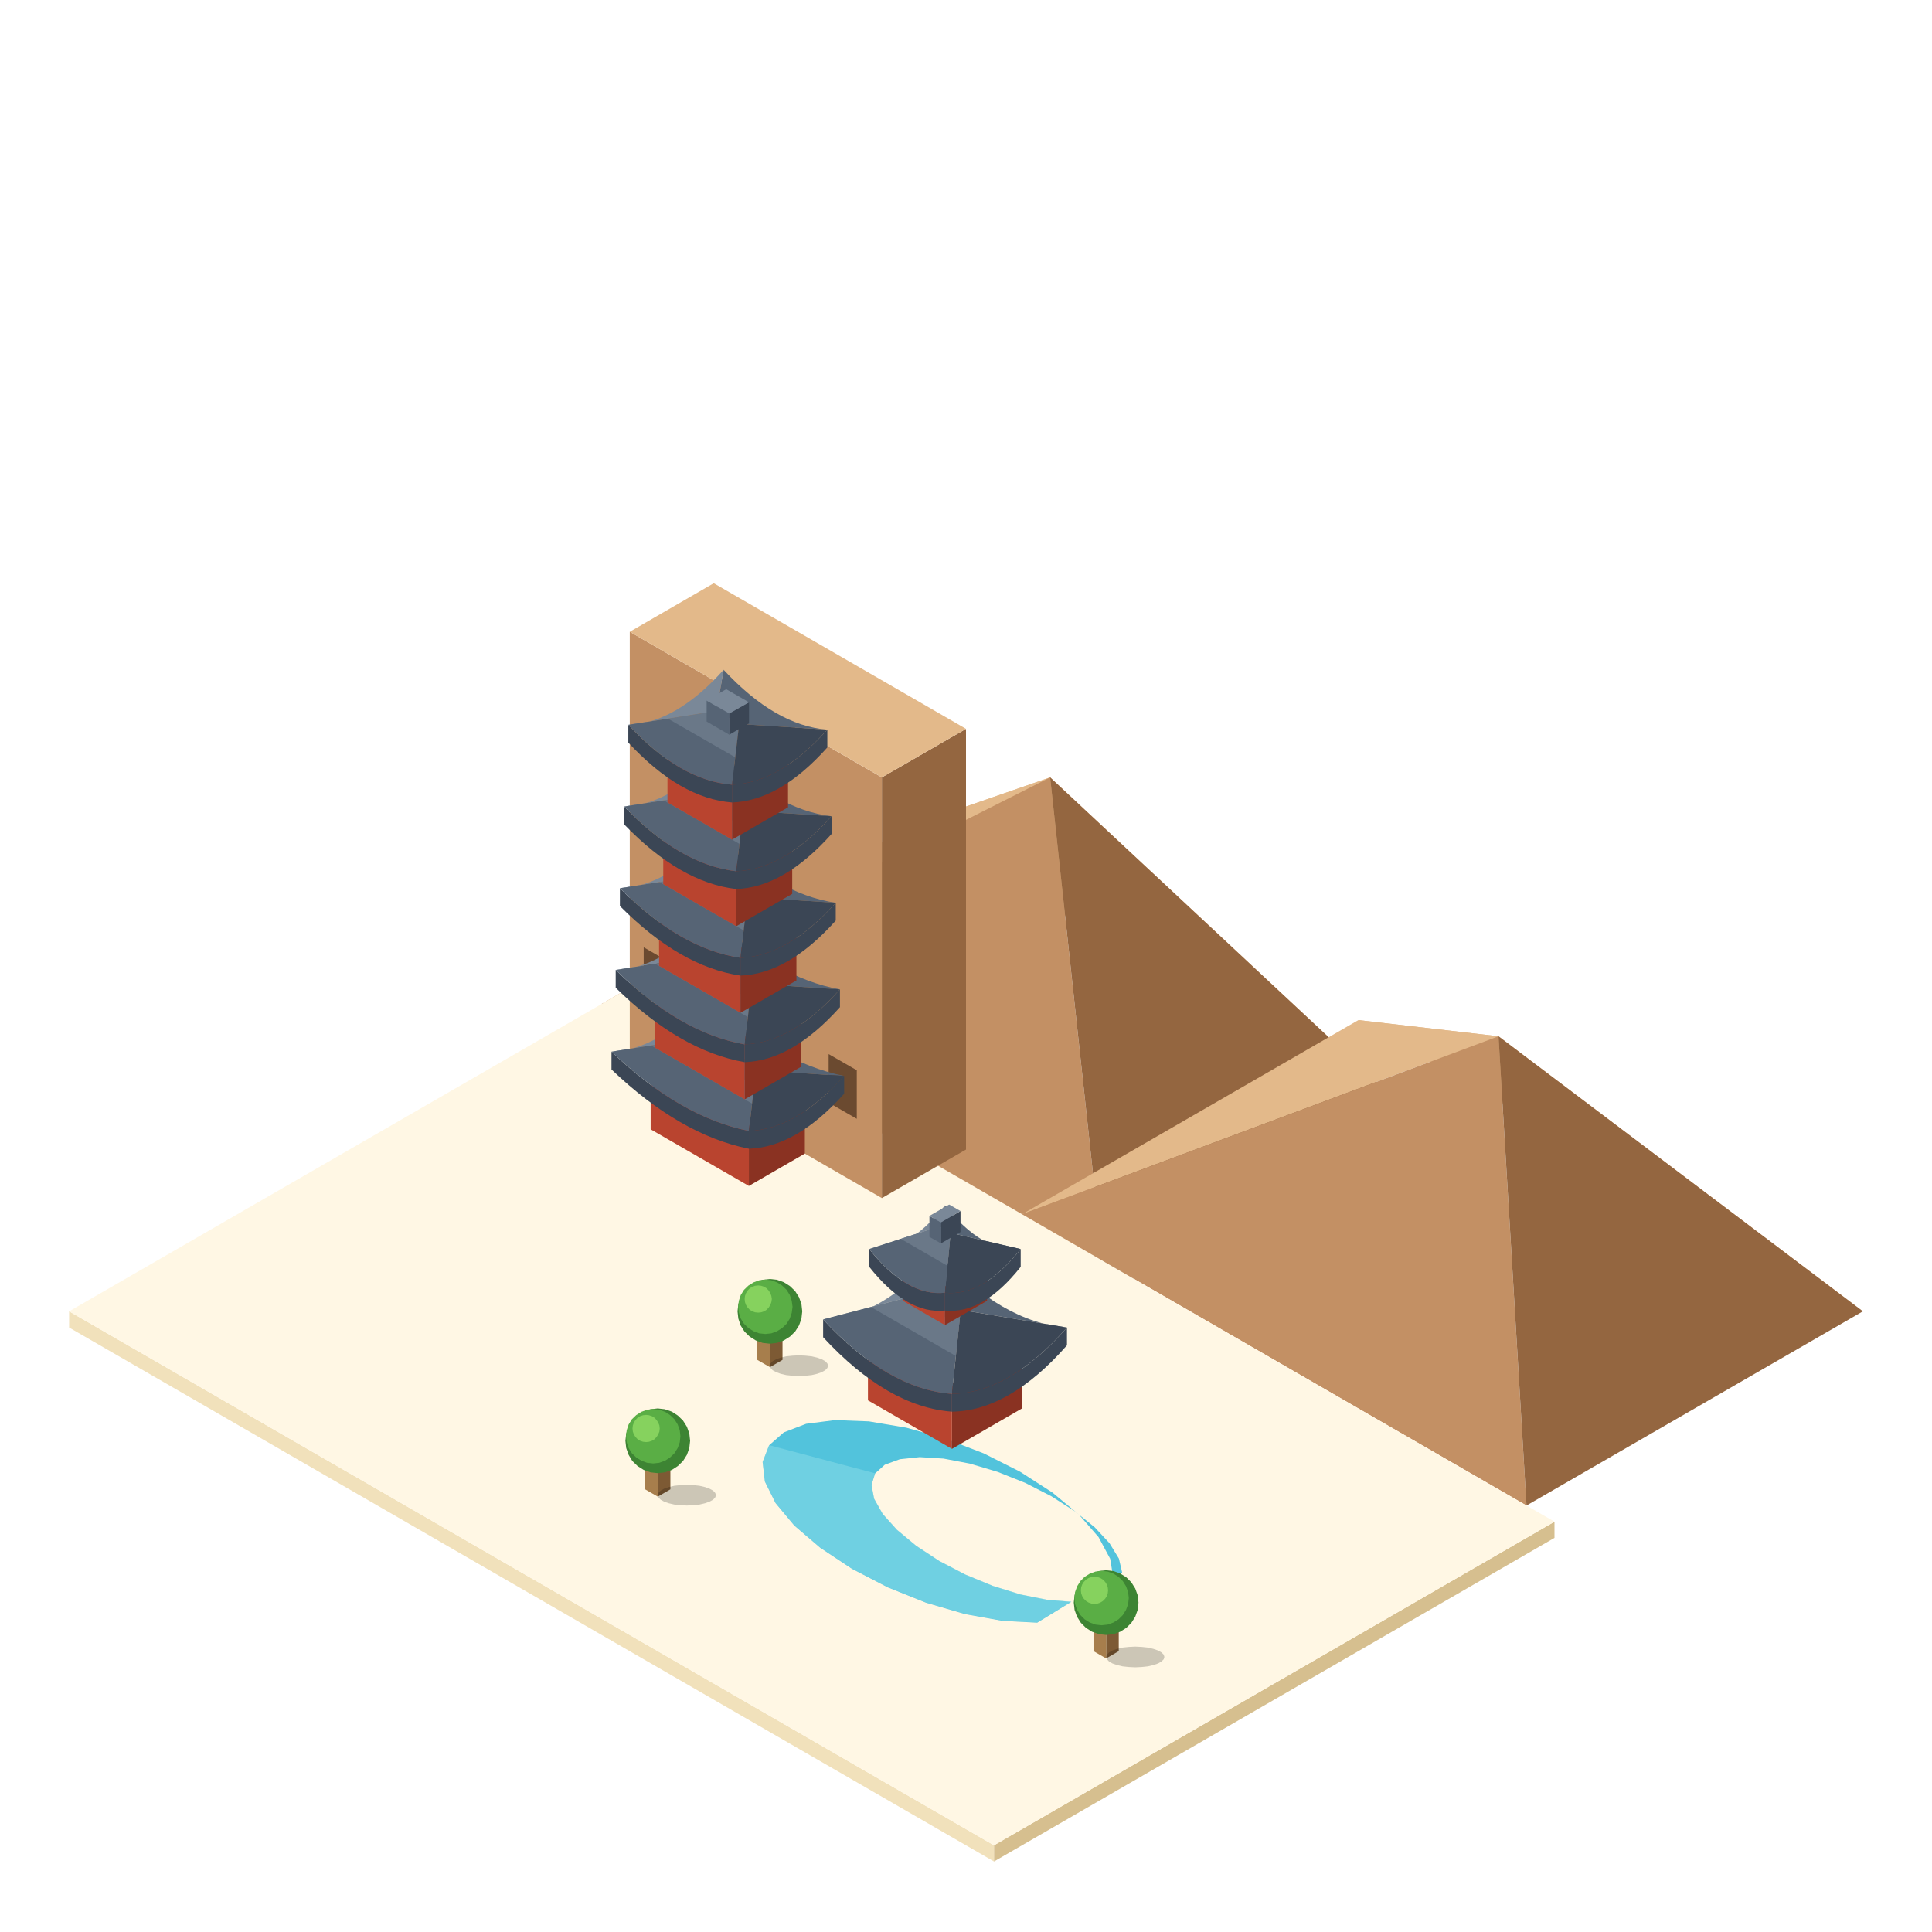
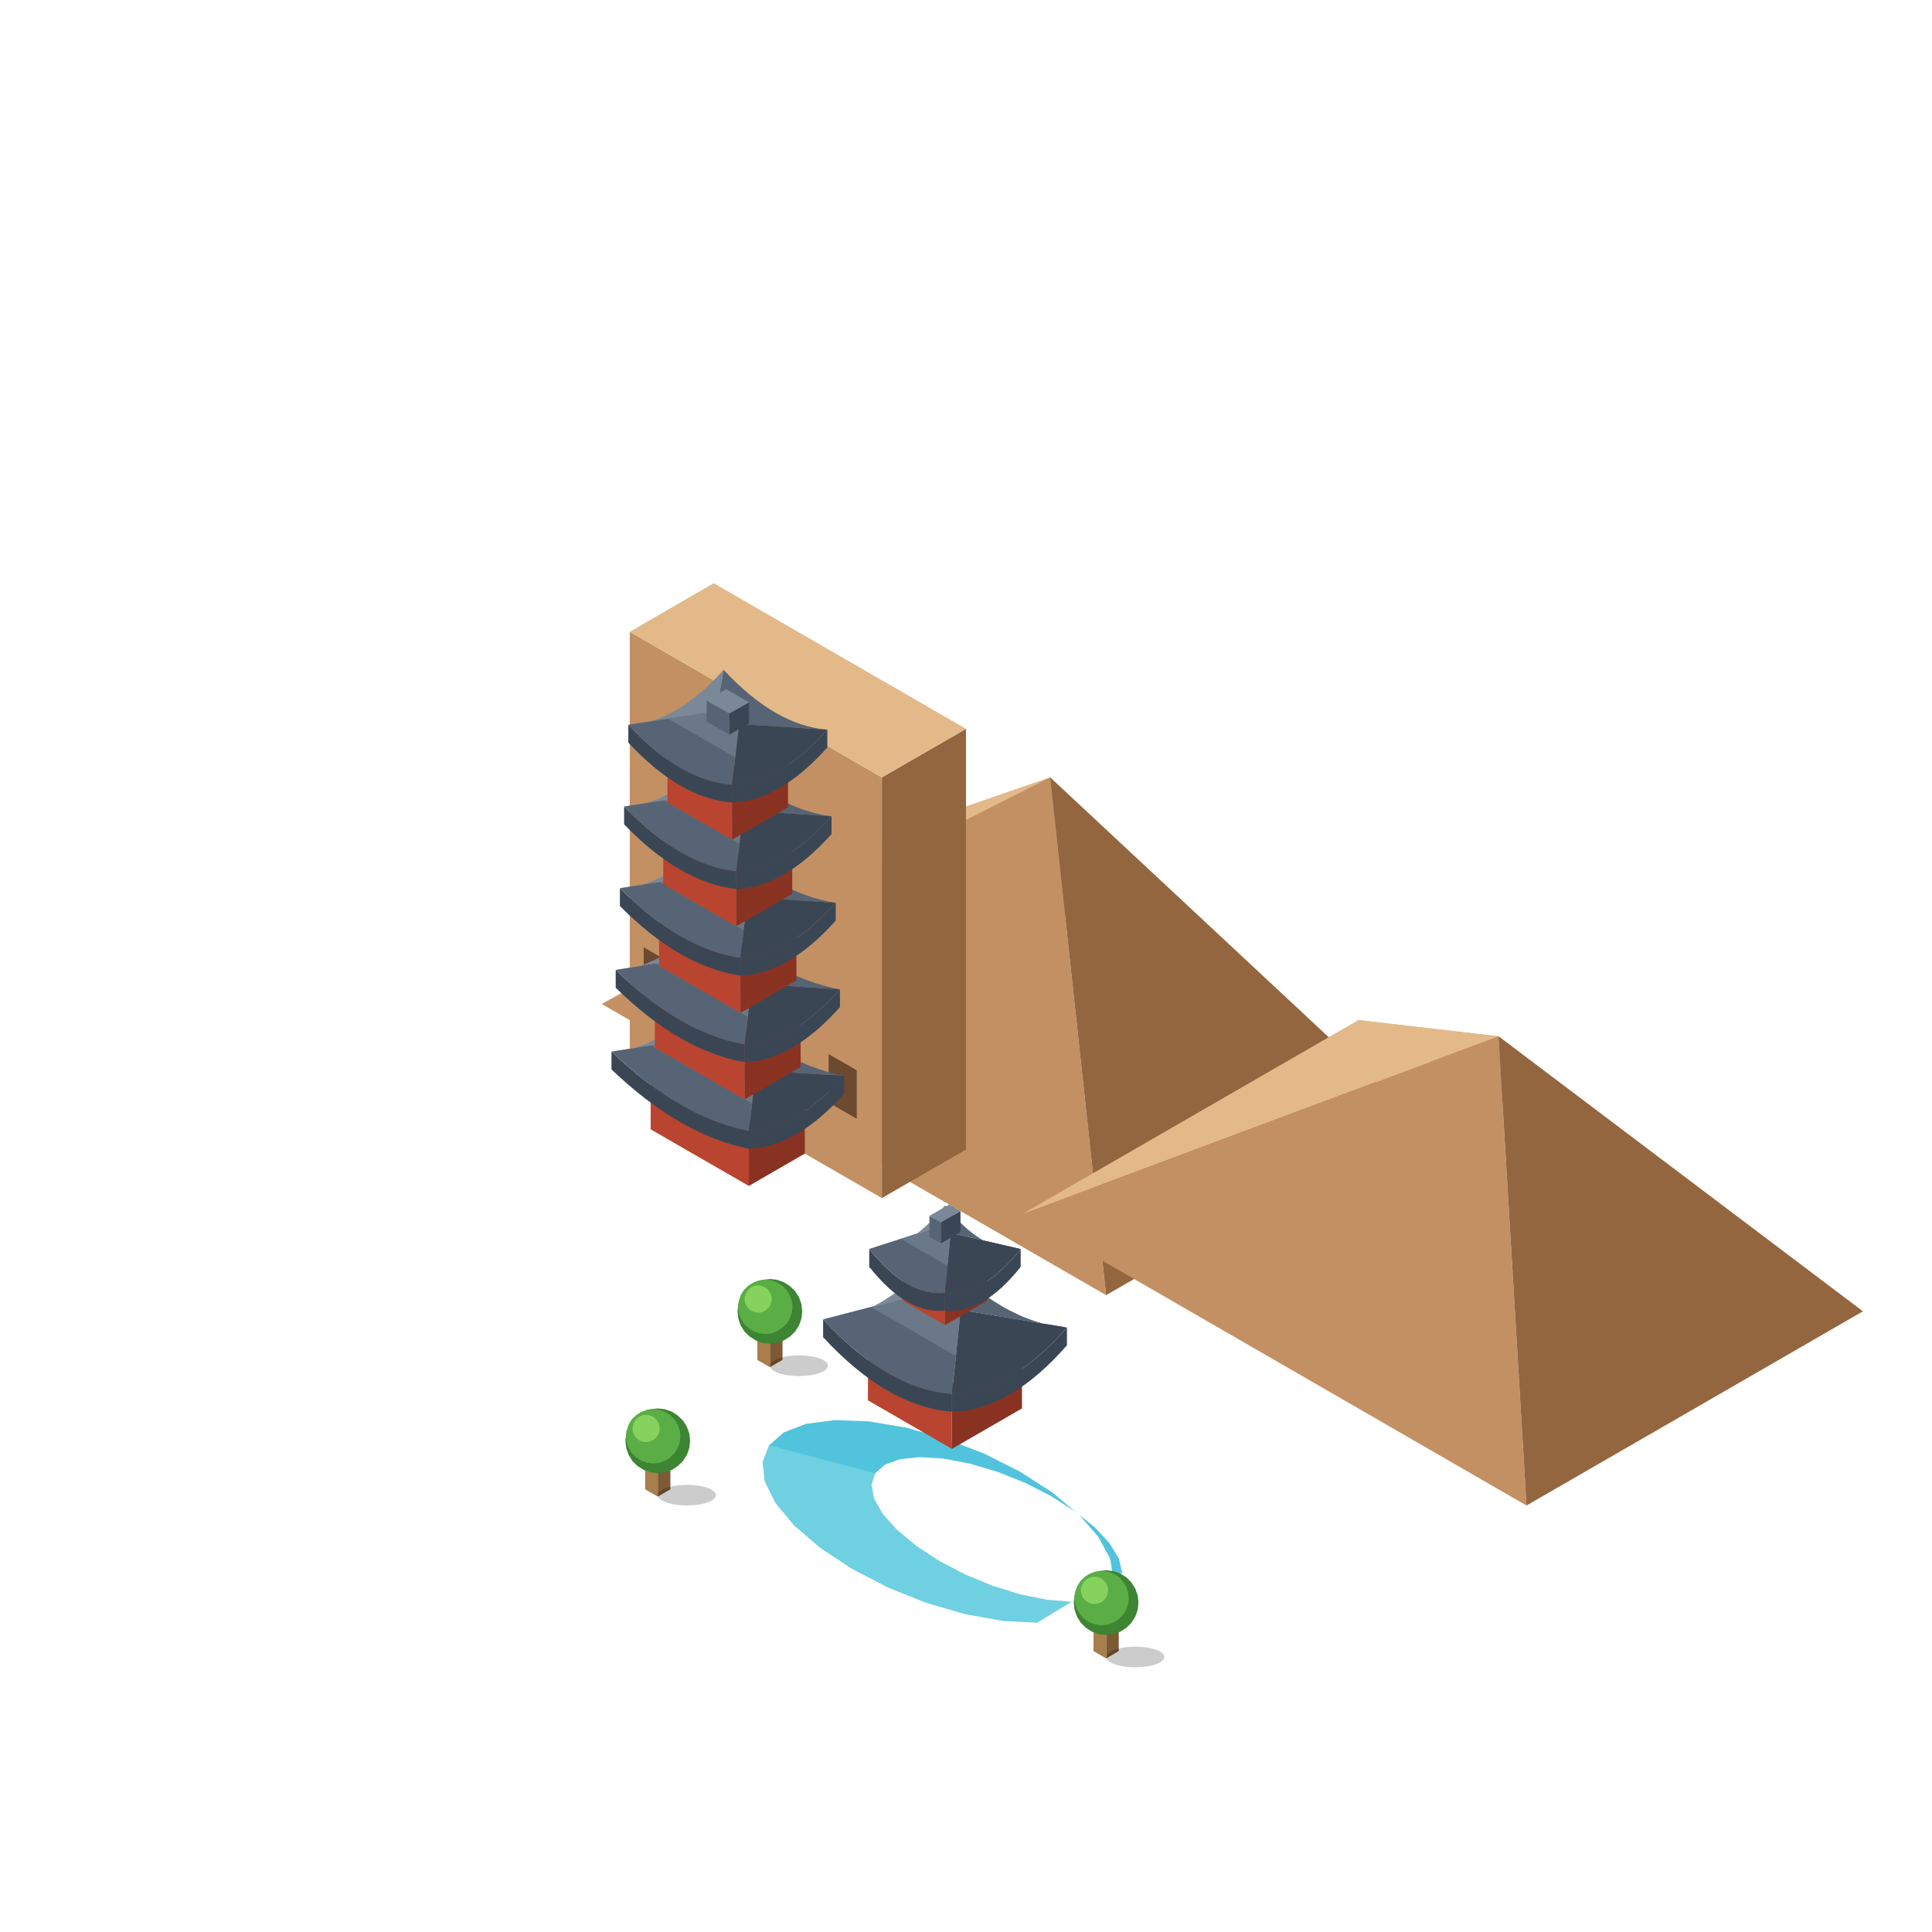
<svg xmlns="http://www.w3.org/2000/svg" viewBox="0 0 80 80">
  <g transform="translate(40 55.64) scale(0.67)">
    <path d="M-22.52 -21L-3.46 -32L5.2 -35Z" fill="#e3b98a" />
    <path d="M-3.46 -32L27.71 -14L5.2 -35Z" fill="#e3b98a" />
    <path d="M8.66 -3L-22.52 -21L5.2 -35Z" fill="#c39064" />
    <path d="M27.71 -14L8.66 -3L5.2 -35Z" fill="#946640" />
    <path d="M3.46 -8L24.25 -20L32.91 -19Z" fill="#e3b98a" />
    <path d="M24.25 -20L55.43 -2L32.91 -19Z" fill="#e3b98a" />
    <path d="M34.64 10L3.46 -8L32.91 -19Z" fill="#c39064" />
    <path d="M55.43 -2L34.64 10L32.91 -19Z" fill="#946640" />
-     <path d="M36.37 12L1.73 32L1.73 31L36.37 11Z" fill="#d6bf8f" />
-     <path d="M-55.43 -1L1.73 32L1.73 31L-55.43 -2Z" fill="#f1e1bb" />
-     <path d="M-20.78 -22L36.37 11L1.73 31L-55.43 -2Z" fill="#fff7e4" />
    <path d="M4.4 17.24L2.27 17.13L-0.06 16.71L-2.46 16.01L-4.83 15.06L-7.05 13.91L-9.01 12.61L-10.61 11.24L-11.77 9.85L-12.43 8.52L-12.57 7.31L-12.17 6.28L-11.26 5.48L-9.88 4.95L-8.09 4.72L-6 4.8L-3.69 5.19L-1.29 5.86L1.1 6.78L3.34 7.91L5.33 9.19L6.98 10.56L8.19 11.95L8.91 13.29L9.11 14.52L9.65 14.14L9.45 13.28L8.87 12.33L7.95 11.34L6.73 10.36L5.28 9.43L3.66 8.6L1.95 7.92L0.24 7.41L-1.39 7.1L-2.86 7.01L-4.09 7.14L-5.02 7.48L-5.62 8.02L-5.84 8.73L-5.68 9.58L-5.15 10.52L-4.27 11.5L-3.08 12.49L-1.65 13.43L-0.04 14.27L1.66 14.97L3.37 15.5L5.02 15.83L6.51 15.95Z" fill="#52c3dc" />
    <path d="M4.4 17.23L2.27 17.12L-0.06 16.7L-2.46 16L-4.83 15.05L-7.05 13.9L-9.01 12.6L-10.61 11.23L-11.77 9.84L-12.43 8.51L-12.57 7.3L-12.17 6.27L-5.62 8.01L-5.84 8.72L-5.68 9.57L-5.15 10.51L-4.27 11.49L-3.08 12.48L-1.65 13.42L-0.04 14.26L1.66 14.96L3.37 15.49L5.02 15.82L6.51 15.94Z" fill="#9be3ea" opacity="0.4" />
    <path d="M0 -12L-5.2 -9L-5.2 -35L0 -38Z" fill="#946640" />
    <path d="M-20.78 -18L-5.2 -9L-5.2 -35L-20.78 -44Z" fill="#c39064" />
    <path d="M-15.59 -47L0 -38L-5.2 -35L-20.78 -44Z" fill="#e3b98a" />
    <path d="M-19.92 -21.5L-18.19 -20.5L-18.19 -23.5L-19.92 -24.5Z" fill="#6b4a30" />
    <path d="M-16.11 -19.3L-14.38 -18.3L-14.38 -21.3L-16.11 -22.3Z" fill="#6b4a30" />
    <path d="M-12.3 -17.1L-10.57 -16.1L-10.57 -19.1L-12.3 -20.1Z" fill="#6b4a30" />
    <path d="M-8.49 -14.9L-6.75 -13.9L-6.75 -16.9L-8.49 -17.9Z" fill="#6b4a30" />
    <path d="M-9.96 -11.75L-13.42 -9.75L-13.42 -13.75L-9.96 -15.75Z" fill="#8a3222" />
    <path d="M-19.49 -13.25L-13.42 -9.75L-13.42 -13.75L-19.49 -17.25Z" fill="#b9442f" />
    <path d="M-16.02 -21.45Q-11.78 -17.4 -7.53 -16.55L-12.98 -16.9L-16.46 -18.91Z" fill="#566475" />
    <path d="M-21.91 -18.05Q-18.97 -18.15 -16.02 -21.45L-16.46 -18.91Z" fill="#7a8898" />
    <path d="M-21.91 -18.05Q-17.67 -14 -13.42 -13.15L-13.42 -12.05Q-17.67 -12.9 -21.91 -16.95Z" fill="#3b4655" />
    <path d="M-13.42 -13.15Q-10.48 -13.25 -7.53 -16.55L-7.53 -15.45Q-10.48 -12.15 -13.42 -12.05Z" fill="#3b4655" />
    <path d="M-21.91 -18.05Q-17.67 -14 -13.42 -13.15L-12.98 -16.9L-16.46 -18.91Z" fill="#566475" />
    <path d="M-19.46 -18.43L-13.22 -14.84L-12.98 -16.9L-16.46 -18.91Z" fill="#7a8898" opacity="0.55" />
    <path d="M-13.42 -13.15Q-10.48 -13.25 -7.53 -16.55L-12.98 -16.9Z" fill="#3b4655" />
    <path d="M-12.38 -16.95L-13.59 -16.25L-13.59 -17.55L-12.38 -18.25Z" fill="#3b4655" />
    <path d="M-17.07 -18.25L-13.59 -16.25L-13.59 -17.55L-17.07 -19.55Z" fill="#566475" />
    <path d="M-15.86 -20.25L-12.38 -18.25L-13.59 -17.55L-17.07 -19.55Z" fill="#7a8898" />
    <path d="M-10.22 -17.1L-13.68 -15.1L-13.68 -19.1L-10.22 -21.1Z" fill="#8a3222" />
    <path d="M-19.23 -18.3L-13.68 -15.1L-13.68 -19.1L-19.23 -22.3Z" fill="#b9442f" />
    <path d="M-15.76 -26.5Q-11.78 -22.6 -7.79 -21.9L-13.24 -22.25L-16.2 -23.95Z" fill="#566475" />
    <path d="M-21.65 -23.1Q-18.71 -23.2 -15.76 -26.5L-16.2 -23.95Z" fill="#7a8898" />
    <path d="M-21.65 -23.1Q-17.67 -19.2 -13.68 -18.5L-13.68 -17.4Q-17.67 -18.1 -21.65 -22Z" fill="#3b4655" />
    <path d="M-13.68 -18.5Q-10.74 -18.6 -7.79 -21.9L-7.79 -20.8Q-10.74 -17.5 -13.68 -17.4Z" fill="#3b4655" />
    <path d="M-21.65 -23.1Q-17.67 -19.2 -13.68 -18.5L-13.24 -22.25L-16.2 -23.95Z" fill="#566475" />
    <path d="M-19.2 -23.48L-13.48 -20.19L-13.24 -22.25L-16.2 -23.95Z" fill="#7a8898" opacity="0.55" />
    <path d="M-13.68 -18.5Q-10.74 -18.6 -7.79 -21.9L-13.24 -22.25Z" fill="#3b4655" />
    <path d="M-12.64 -22.3L-13.85 -21.59L-13.85 -22.9L-12.64 -23.59Z" fill="#3b4655" />
    <path d="M-16.81 -23.3L-13.85 -21.59L-13.85 -22.9L-16.81 -24.6Z" fill="#566475" />
    <path d="M-15.6 -25.3L-12.64 -23.59L-13.85 -22.9L-16.81 -24.6Z" fill="#7a8898" />
    <path d="M-10.48 -22.45L-13.94 -20.45L-13.94 -24.45L-10.48 -26.45Z" fill="#8a3222" />
    <path d="M-18.97 -23.35L-13.94 -20.45L-13.94 -24.45L-18.97 -27.35Z" fill="#b9442f" />
    <path d="M-15.5 -31.55Q-11.78 -27.8 -8.05 -27.25L-13.5 -27.6L-15.94 -29Z" fill="#566475" />
    <path d="M-21.39 -28.15Q-18.45 -28.25 -15.5 -31.55L-15.94 -29Z" fill="#7a8898" />
    <path d="M-21.39 -28.15Q-17.67 -24.4 -13.94 -23.85L-13.94 -22.75Q-17.67 -23.3 -21.39 -27.05Z" fill="#3b4655" />
    <path d="M-13.94 -23.85Q-11 -23.95 -8.05 -27.25L-8.05 -26.15Q-11 -22.85 -13.94 -22.75Z" fill="#3b4655" />
    <path d="M-21.39 -28.15Q-17.67 -24.4 -13.94 -23.85L-13.5 -27.6L-15.94 -29Z" fill="#566475" />
    <path d="M-18.94 -28.53L-13.74 -25.54L-13.5 -27.6L-15.94 -29Z" fill="#7a8898" opacity="0.55" />
    <path d="M-13.94 -23.85Q-11 -23.95 -8.05 -27.25L-13.5 -27.6Z" fill="#3b4655" />
    <path d="M-12.9 -27.65L-14.11 -26.95L-14.11 -28.25L-12.9 -28.95Z" fill="#3b4655" />
    <path d="M-16.55 -28.35L-14.11 -26.95L-14.11 -28.25L-16.55 -29.66Z" fill="#566475" />
    <path d="M-15.34 -30.35L-12.9 -28.95L-14.11 -28.25L-16.55 -29.66Z" fill="#7a8898" />
    <path d="M-10.74 -27.8L-14.2 -25.8L-14.2 -29.8L-10.74 -31.8Z" fill="#8a3222" />
    <path d="M-18.71 -28.4L-14.2 -25.8L-14.2 -29.8L-18.71 -32.4Z" fill="#b9442f" />
    <path d="M-15.24 -36.6Q-11.78 -33 -8.31 -32.6L-13.76 -32.95L-15.68 -34.05Z" fill="#566475" />
    <path d="M-21.13 -33.2Q-18.19 -33.3 -15.24 -36.6L-15.68 -34.05Z" fill="#7a8898" />
    <path d="M-21.13 -33.2Q-17.67 -29.6 -14.2 -29.2L-14.2 -28.1Q-17.67 -28.5 -21.13 -32.1Z" fill="#3b4655" />
    <path d="M-14.2 -29.2Q-11.26 -29.3 -8.31 -32.6L-8.31 -31.5Q-11.26 -28.2 -14.2 -28.1Z" fill="#3b4655" />
    <path d="M-21.13 -33.2Q-17.67 -29.6 -14.2 -29.2L-13.76 -32.95L-15.68 -34.05Z" fill="#566475" />
    <path d="M-18.68 -33.58L-14 -30.89L-13.76 -32.95L-15.68 -34.05Z" fill="#7a8898" opacity="0.55" />
    <path d="M-14.2 -29.2Q-11.26 -29.3 -8.31 -32.6L-13.76 -32.95Z" fill="#3b4655" />
    <path d="M-13.15 -32.99L-14.37 -32.3L-14.37 -33.59L-13.15 -34.3Z" fill="#3b4655" />
    <path d="M-16.29 -33.41L-14.37 -32.3L-14.37 -33.59L-16.29 -34.7Z" fill="#566475" />
    <path d="M-15.08 -35.41L-13.15 -34.3L-14.37 -33.59L-16.29 -34.7Z" fill="#7a8898" />
    <path d="M-11 -33.15L-14.46 -31.15L-14.46 -35.15L-11 -37.15Z" fill="#8a3222" />
    <path d="M-18.45 -33.45L-14.46 -31.15L-14.46 -35.15L-18.45 -37.45Z" fill="#b9442f" />
    <path d="M-14.98 -41.65Q-11.78 -38.2 -8.57 -37.95L-14.02 -38.3L-15.42 -39.1Z" fill="#566475" />
    <path d="M-20.87 -38.25Q-17.93 -38.35 -14.98 -41.65L-15.42 -39.1Z" fill="#7a8898" />
    <path d="M-20.87 -38.25Q-17.67 -34.8 -14.46 -34.55L-14.46 -33.45Q-17.67 -33.7 -20.87 -37.15Z" fill="#3b4655" />
    <path d="M-14.46 -34.55Q-11.52 -34.65 -8.57 -37.95L-8.57 -36.85Q-11.52 -33.55 -14.46 -33.45Z" fill="#3b4655" />
    <path d="M-20.87 -38.25Q-17.67 -34.8 -14.46 -34.55L-14.02 -38.3L-15.42 -39.1Z" fill="#566475" />
    <path d="M-18.42 -38.63L-14.26 -36.24L-14.02 -38.3L-15.42 -39.1Z" fill="#7a8898" opacity="0.55" />
    <path d="M-14.46 -34.55Q-11.52 -34.65 -8.57 -37.95L-14.02 -38.3Z" fill="#3b4655" />
    <path d="M-13.41 -38.34L-14.63 -37.64L-14.63 -38.95L-13.41 -39.64Z" fill="#3b4655" />
    <path d="M-16.03 -38.45L-14.63 -37.64L-14.63 -38.95L-16.03 -39.75Z" fill="#566475" />
    <path d="M-14.82 -40.45L-13.41 -39.64L-14.63 -38.95L-16.03 -39.75Z" fill="#7a8898" />
    <path d="M3.46 4L-0.87 6.5L-0.87 2.5L3.46 0Z" fill="#8a3222" />
    <path d="M-6.06 3.5L-0.87 6.5L-0.87 2.5L-6.06 -0.5Z" fill="#b9442f" />
    <path d="M-1.73 -5.6Q2.25 -1.3 6.24 -1L-0.33 -2.09L-2.26 -3.21Z" fill="#566475" />
    <path d="M-8.83 -1.5Q-5.28 -1.55 -1.73 -5.6L-2.26 -3.21Z" fill="#7a8898" />
    <path d="M-8.83 -1.5Q-4.85 2.8 -0.87 3.1L-0.87 4.2Q-4.85 3.9 -8.83 -0.4Z" fill="#3b4655" />
    <path d="M-0.87 3.1Q2.68 3.05 6.24 -1L6.24 0.1Q2.68 4.15 -0.87 4.2Z" fill="#3b4655" />
    <path d="M-8.83 -1.5Q-4.85 2.8 -0.87 3.1L-0.33 -2.09L-2.26 -3.21Z" fill="#566475" />
    <path d="M-5.88 -2.27L-0.63 0.76L-0.33 -2.09L-2.26 -3.21Z" fill="#7a8898" opacity="0.55" />
    <path d="M-0.87 3.1Q2.68 3.05 6.24 -1L-0.33 -2.09Z" fill="#3b4655" />
    <path d="M0.27 -2.14L-0.94 -1.44L-0.94 -2.74L0.27 -3.44Z" fill="#3b4655" />
    <path d="M-2.87 -2.56L-0.94 -1.44L-0.94 -2.74L-2.87 -3.86Z" fill="#566475" />
    <path d="M-1.66 -4.56L0.27 -3.44L-0.94 -2.74L-2.87 -3.86Z" fill="#7a8898" />
    <path d="M1.3 -2.65L-1.3 -1.15L-1.3 -3.55L1.3 -5.05Z" fill="#8a3222" />
    <path d="M-3.9 -2.65L-1.3 -1.15L-1.3 -3.55L-3.9 -5.05Z" fill="#b9442f" />
    <path d="M-1.3 -8.55Q1.04 -5.6 3.38 -5.85L-0.95 -6.85L-1.65 -7.25Z" fill="#566475" />
    <path d="M-5.98 -5.85Q-3.64 -5.6 -1.3 -8.55L-1.65 -7.25Z" fill="#7a8898" />
    <path d="M-5.98 -5.85Q-3.64 -2.9 -1.3 -3.15L-1.3 -2.05Q-3.64 -1.8 -5.98 -4.75Z" fill="#3b4655" />
    <path d="M-1.3 -3.15Q1.04 -2.9 3.38 -5.85L3.38 -4.75Q1.04 -1.8 -1.3 -2.05Z" fill="#3b4655" />
    <path d="M-5.98 -5.85Q-3.64 -2.9 -1.3 -3.15L-0.95 -6.85L-1.65 -7.25Z" fill="#566475" />
    <path d="M-4.03 -6.48L-1.14 -4.81L-0.95 -6.85L-1.65 -7.25Z" fill="#7a8898" opacity="0.55" />
    <path d="M-1.3 -3.15Q1.04 -2.9 3.38 -5.85L-0.95 -6.85Z" fill="#3b4655" />
    <path d="M-0.34 -6.9L-1.55 -6.2L-1.55 -7.5L-0.34 -8.2Z" fill="#3b4655" />
    <path d="M-2.26 -6.6L-1.55 -6.2L-1.55 -7.5L-2.26 -7.9Z" fill="#566475" />
    <path d="M-1.04 -8.6L-0.34 -8.2L-1.55 -7.5L-2.26 -7.9Z" fill="#7a8898" />
    <path d="M-11.34 1L-12.12 1.45L-12.12 -0.35L-11.34 -0.8Z" fill="#7d5a34" />
    <path d="M-12.9 1L-12.12 1.45L-12.12 -0.35L-12.9 -0.8Z" fill="#a77e4c" />
    <path d="M-8.52 1.36L-8.57 1.5L-8.7 1.64L-8.92 1.76L-9.2 1.86L-9.54 1.94L-9.92 1.98L-10.32 2L-10.72 1.98L-11.11 1.94L-11.45 1.86L-11.73 1.76L-11.95 1.64L-12.08 1.5L-12.12 1.36L-12.08 1.22L-11.95 1.08L-11.73 0.96L-11.45 0.86L-11.11 0.78L-10.72 0.74L-10.32 0.72L-9.92 0.74L-9.54 0.78L-9.2 0.86L-8.92 0.96L-8.7 1.08L-8.57 1.22Z" fill="#000000" opacity="0.2" />
    <path d="M-10.12 -2L-10.17 -1.55L-10.32 -1.13L-10.56 -0.75L-10.88 -0.44L-11.26 -0.2L-11.68 -0.05L-12.12 0L-12.57 -0.05L-12.99 -0.2L-13.37 -0.44L-13.69 -0.75L-13.93 -1.13L-14.07 -1.55L-14.12 -2L-14.07 -2.45L-13.93 -2.87L-13.69 -3.25L-13.37 -3.56L-12.99 -3.8L-12.57 -3.95L-12.12 -4L-11.68 -3.95L-11.26 -3.8L-10.88 -3.56L-10.56 -3.25L-10.32 -2.87L-10.17 -2.45Z" fill="#3d8433" />
    <path d="M-10.72 -2.28L-10.77 -1.91L-10.89 -1.55L-11.09 -1.23L-11.36 -0.97L-11.68 -0.77L-12.03 -0.64L-12.4 -0.6L-12.78 -0.64L-13.13 -0.77L-13.45 -0.97L-13.72 -1.23L-13.92 -1.55L-14.04 -1.91L-14.08 -2.28L-14.04 -2.65L-13.92 -3.01L-13.72 -3.33L-13.45 -3.59L-13.13 -3.79L-12.78 -3.92L-12.4 -3.96L-12.03 -3.92L-11.68 -3.79L-11.36 -3.59L-11.09 -3.33L-10.89 -3.01L-10.77 -2.65Z" fill="#5aae45" />
    <path d="M-12 -2.76L-12.03 -2.57L-12.09 -2.4L-12.19 -2.24L-12.32 -2.1L-12.48 -2L-12.66 -1.94L-12.84 -1.92L-13.03 -1.94L-13.21 -2L-13.37 -2.1L-13.5 -2.24L-13.6 -2.4L-13.66 -2.57L-13.68 -2.76L-13.66 -2.95L-13.6 -3.12L-13.5 -3.28L-13.37 -3.42L-13.21 -3.52L-13.03 -3.58L-12.84 -3.6L-12.66 -3.58L-12.48 -3.52L-12.32 -3.42L-12.19 -3.28L-12.09 -3.12L-12.03 -2.95Z" fill="#86d25e" />
    <path d="M9.44 19L8.66 19.45L8.66 17.65L9.44 17.2Z" fill="#7d5a34" />
    <path d="M7.88 19L8.66 19.45L8.66 17.65L7.88 17.2Z" fill="#a77e4c" />
    <path d="M12.26 19.36L12.22 19.5L12.08 19.64L11.87 19.76L11.58 19.86L11.24 19.94L10.86 19.98L10.46 20L10.06 19.98L9.68 19.94L9.34 19.86L9.05 19.76L8.84 19.64L8.71 19.5L8.66 19.36L8.71 19.22L8.84 19.08L9.05 18.96L9.34 18.86L9.68 18.78L10.06 18.74L10.46 18.72L10.86 18.74L11.24 18.78L11.58 18.86L11.87 18.96L12.08 19.08L12.22 19.22Z" fill="#000000" opacity="0.2" />
    <path d="M10.66 16L10.61 16.45L10.46 16.87L10.22 17.25L9.91 17.56L9.53 17.8L9.11 17.95L8.66 18L8.22 17.95L7.79 17.8L7.41 17.56L7.1 17.25L6.86 16.87L6.71 16.45L6.66 16L6.71 15.55L6.86 15.13L7.1 14.75L7.41 14.44L7.79 14.2L8.22 14.05L8.66 14L9.11 14.05L9.53 14.2L9.91 14.44L10.22 14.75L10.46 15.13L10.61 15.55Z" fill="#3d8433" />
    <path d="M10.06 15.72L10.02 16.09L9.89 16.45L9.69 16.77L9.43 17.03L9.11 17.23L8.75 17.36L8.38 17.4L8.01 17.36L7.65 17.23L7.33 17.03L7.07 16.77L6.87 16.45L6.74 16.09L6.7 15.72L6.74 15.35L6.87 14.99L7.07 14.67L7.33 14.41L7.65 14.21L8.01 14.08L8.38 14.04L8.75 14.08L9.11 14.21L9.43 14.41L9.69 14.67L9.89 14.99L10.02 15.35Z" fill="#5aae45" />
    <path d="M8.78 15.24L8.76 15.43L8.7 15.6L8.6 15.76L8.46 15.9L8.3 16L8.13 16.06L7.94 16.08L7.75 16.06L7.58 16L7.42 15.9L7.28 15.76L7.18 15.6L7.12 15.43L7.1 15.24L7.12 15.05L7.18 14.88L7.28 14.72L7.42 14.58L7.58 14.48L7.75 14.42L7.94 14.4L8.13 14.42L8.3 14.48L8.46 14.58L8.6 14.72L8.7 14.88L8.76 15.05Z" fill="#86d25e" />
    <path d="M-18.27 9L-19.05 9.45L-19.05 7.65L-18.27 7.2Z" fill="#7d5a34" />
    <path d="M-19.83 9L-19.05 9.45L-19.05 7.65L-19.83 7.2Z" fill="#a77e4c" />
    <path d="M-15.45 9.36L-15.5 9.5L-15.63 9.64L-15.85 9.76L-16.13 9.86L-16.47 9.94L-16.85 9.98L-17.25 10L-17.65 9.98L-18.03 9.94L-18.37 9.86L-18.66 9.76L-18.87 9.64L-19.01 9.5L-19.05 9.36L-19.01 9.22L-18.87 9.08L-18.66 8.96L-18.37 8.86L-18.03 8.78L-17.65 8.74L-17.25 8.72L-16.85 8.74L-16.47 8.78L-16.13 8.86L-15.85 8.96L-15.63 9.08L-15.5 9.22Z" fill="#000000" opacity="0.2" />
    <path d="M-17.05 6L-17.1 6.45L-17.25 6.87L-17.49 7.25L-17.81 7.56L-18.18 7.8L-18.61 7.95L-19.05 8L-19.5 7.95L-19.92 7.8L-20.3 7.56L-20.62 7.25L-20.85 6.87L-21 6.45L-21.05 6L-21 5.55L-20.85 5.13L-20.62 4.75L-20.3 4.44L-19.92 4.2L-19.5 4.05L-19.05 4L-18.61 4.05L-18.18 4.2L-17.81 4.44L-17.49 4.75L-17.25 5.13L-17.1 5.55Z" fill="#3d8433" />
    <path d="M-17.65 5.72L-17.69 6.09L-17.82 6.45L-18.02 6.77L-18.29 7.03L-18.6 7.23L-18.96 7.36L-19.33 7.4L-19.71 7.36L-20.06 7.23L-20.38 7.03L-20.65 6.77L-20.85 6.45L-20.97 6.09L-21.01 5.72L-20.97 5.35L-20.85 4.99L-20.65 4.67L-20.38 4.41L-20.06 4.21L-19.71 4.08L-19.33 4.04L-18.96 4.08L-18.6 4.21L-18.29 4.41L-18.02 4.67L-17.82 4.99L-17.69 5.35Z" fill="#5aae45" />
    <path d="M-18.93 5.24L-18.95 5.43L-19.02 5.6L-19.12 5.76L-19.25 5.9L-19.41 6L-19.59 6.06L-19.77 6.08L-19.96 6.06L-20.14 6L-20.3 5.9L-20.43 5.76L-20.53 5.6L-20.59 5.43L-20.61 5.24L-20.59 5.05L-20.53 4.88L-20.43 4.72L-20.3 4.58L-20.14 4.48L-19.96 4.42L-19.77 4.4L-19.59 4.42L-19.41 4.48L-19.25 4.58L-19.12 4.72L-19.02 4.88L-18.95 5.05Z" fill="#86d25e" />
  </g>
</svg>
